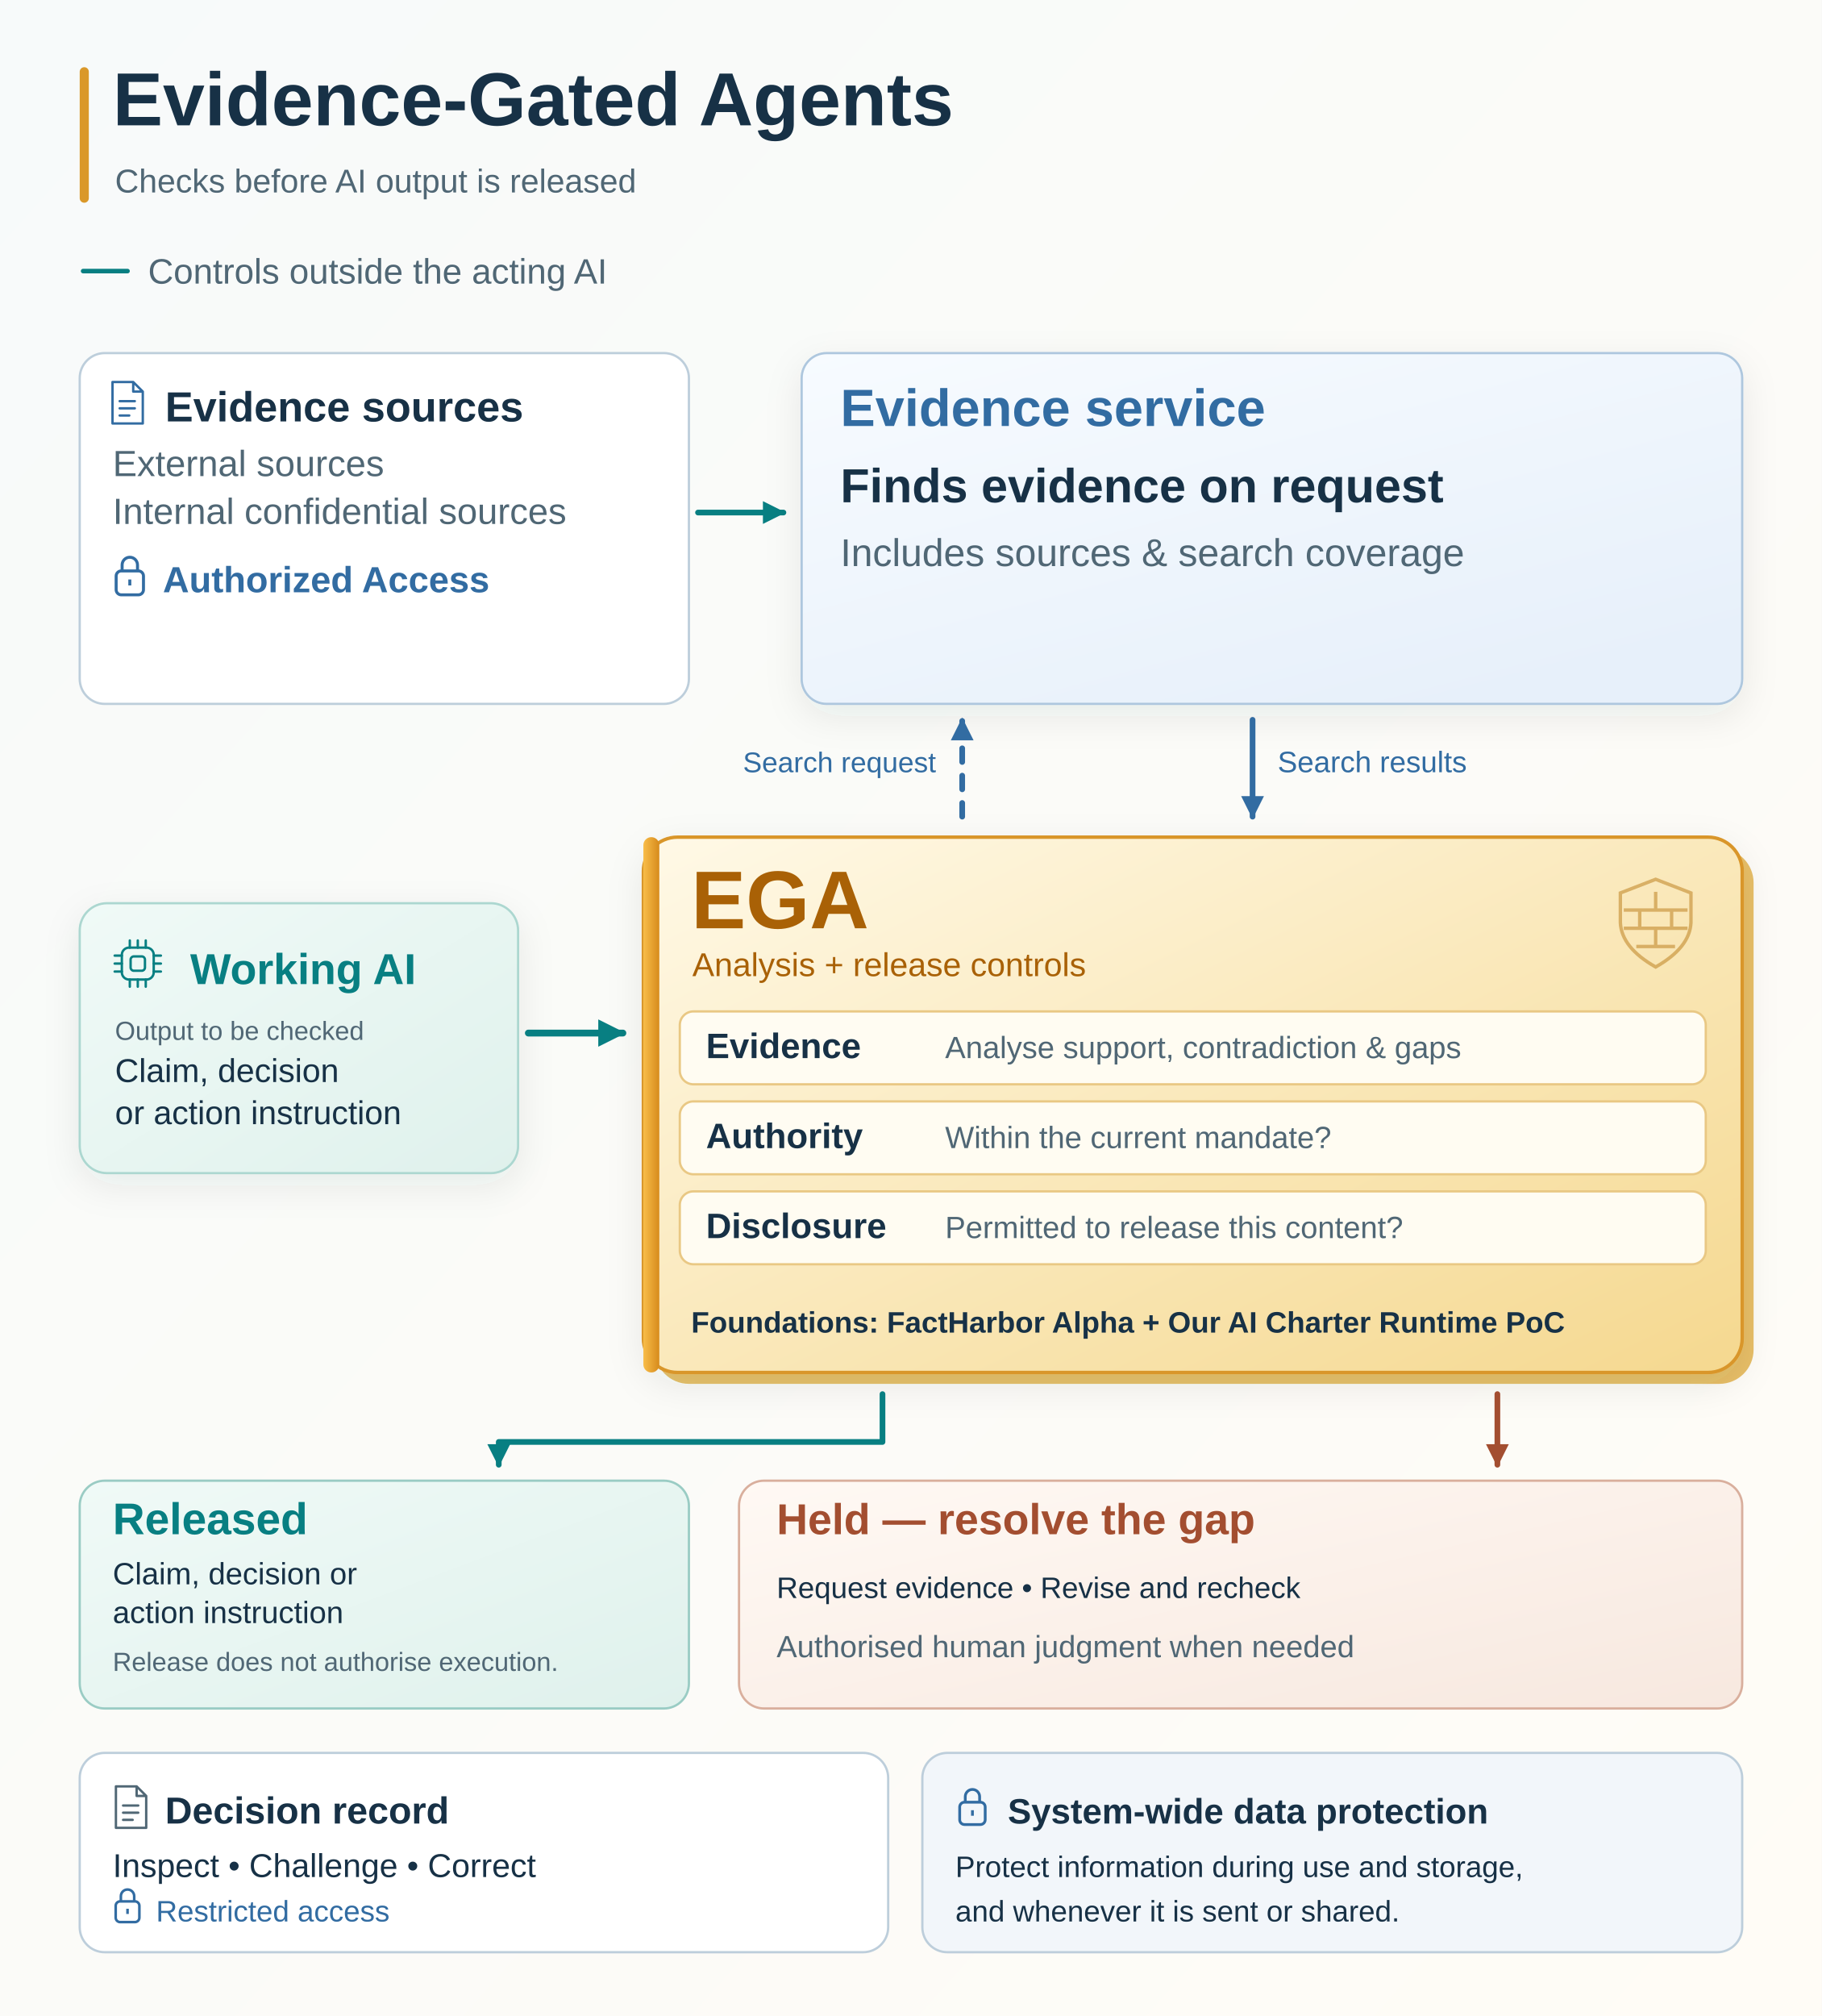
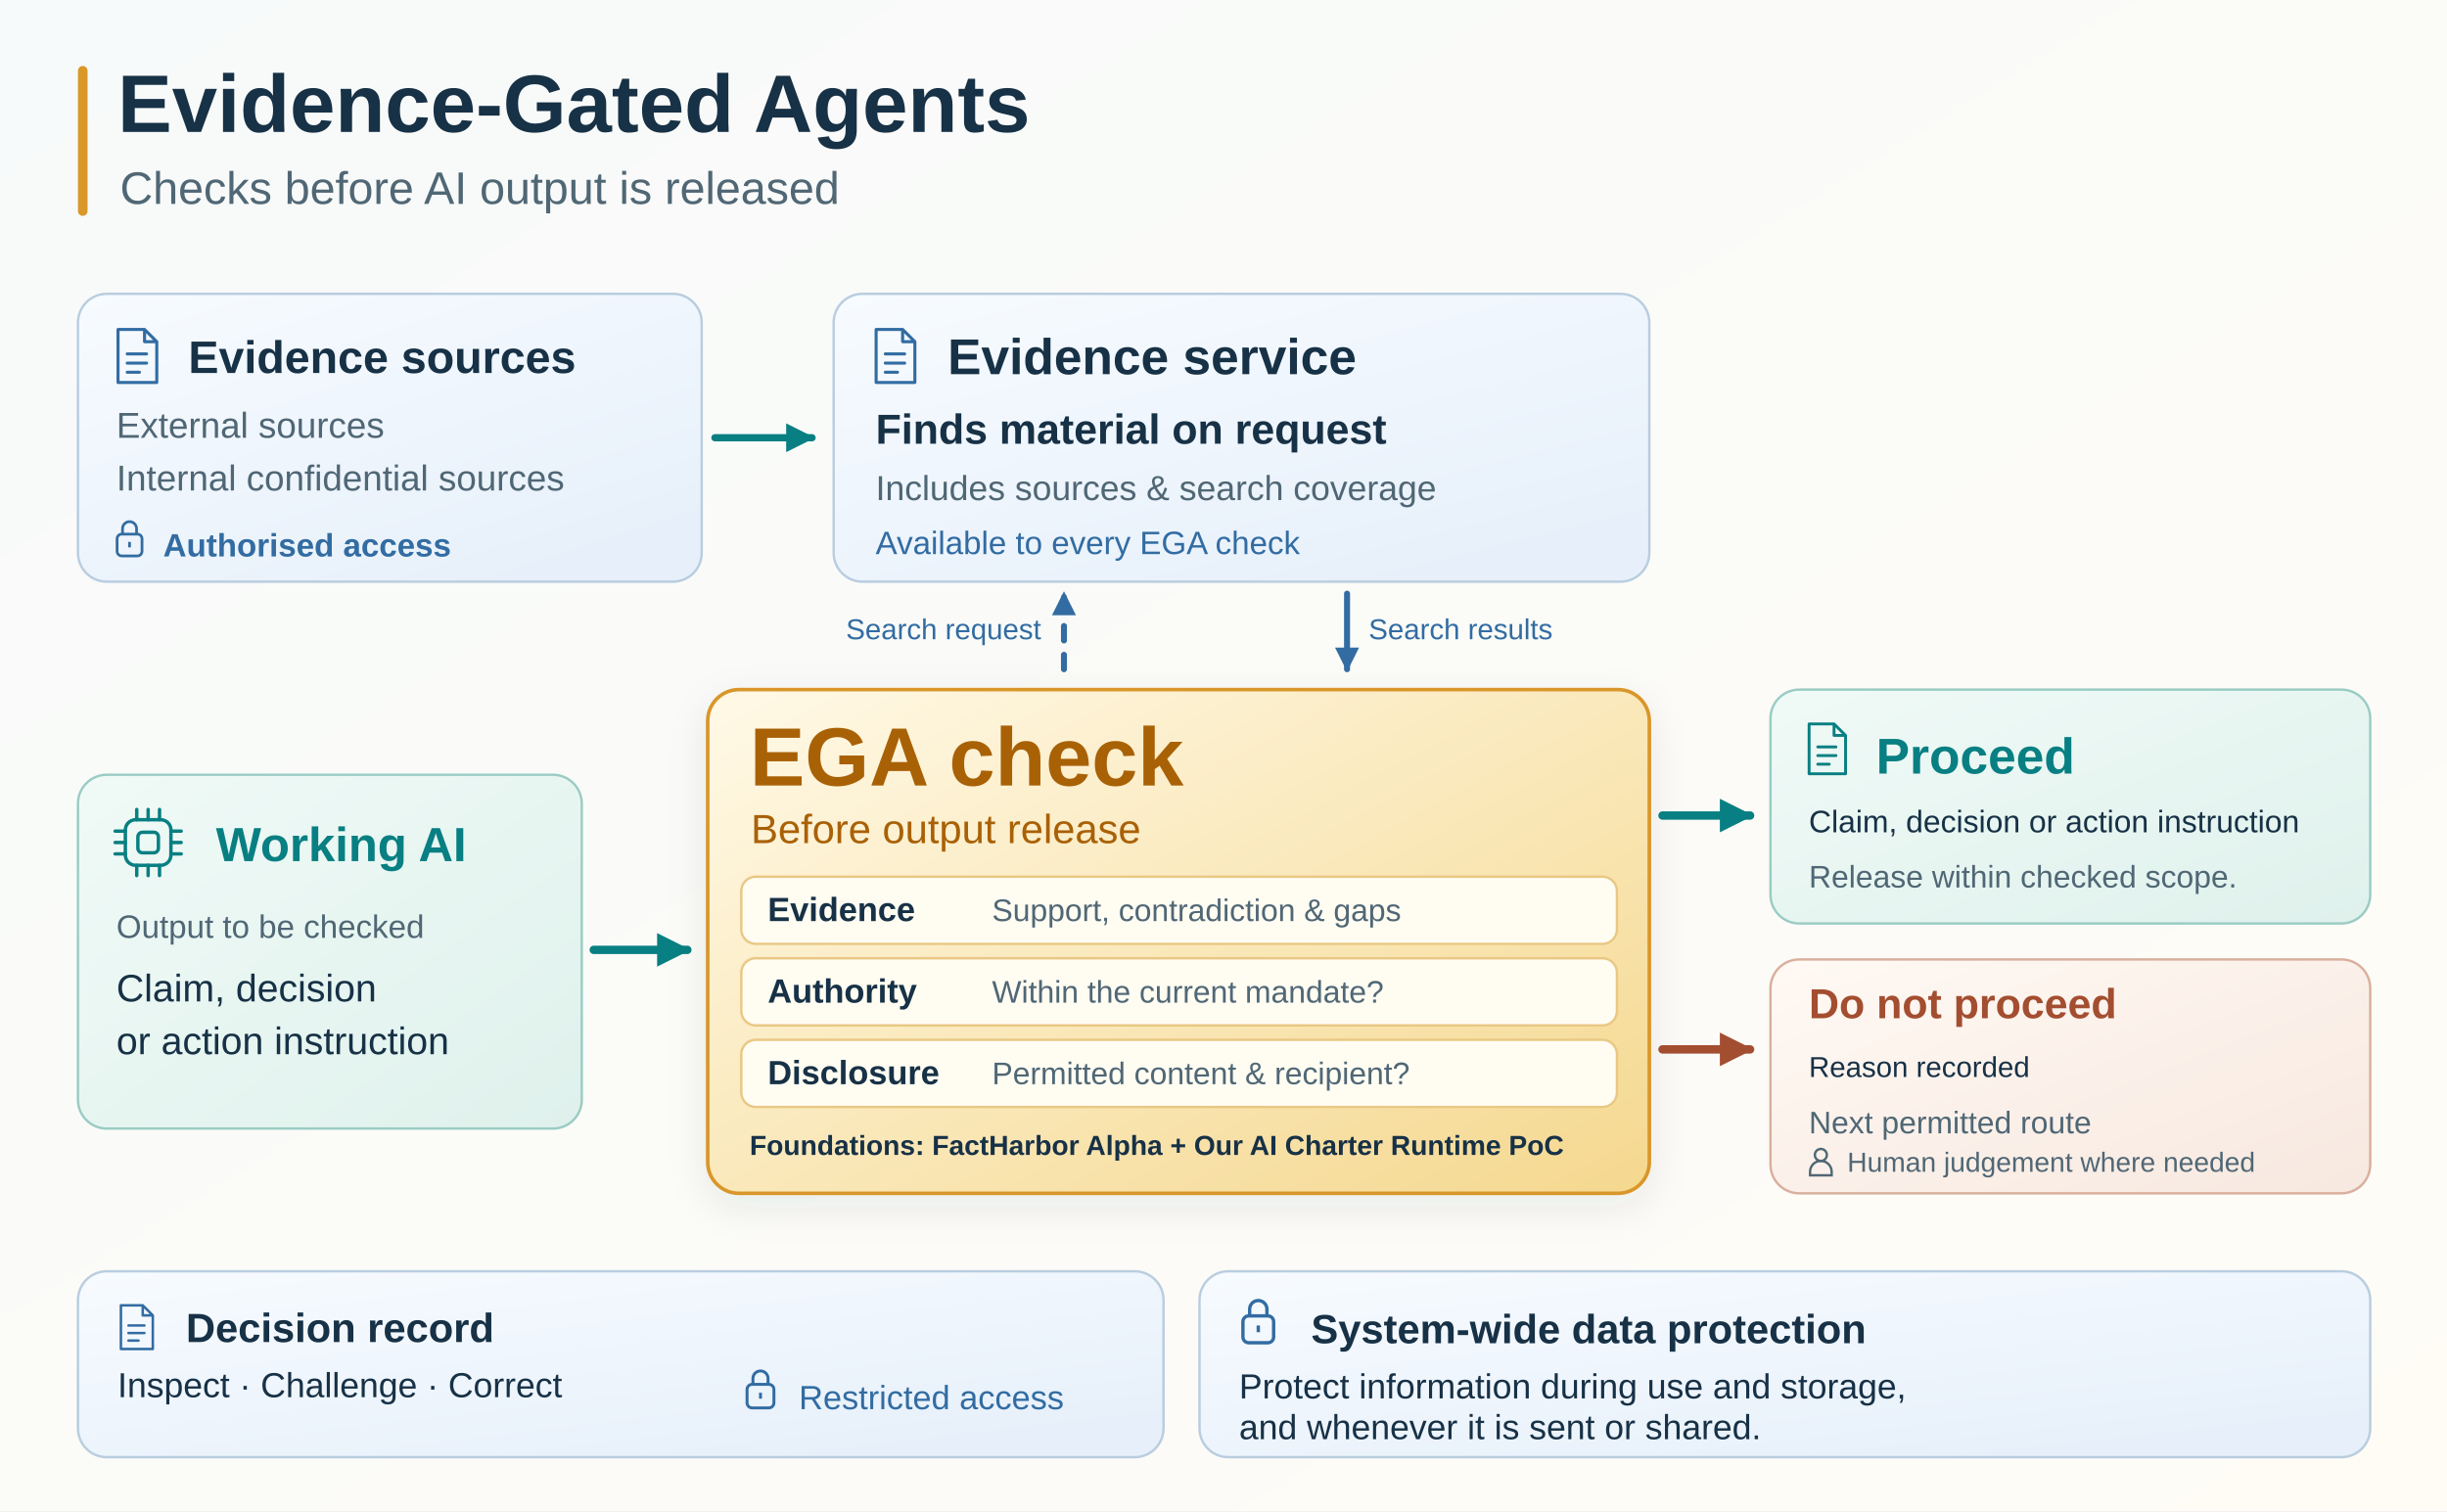
- <svg xmlns="http://www.w3.org/2000/svg" width="1600" height="1770" viewBox="0 0 1600 1770" role="img" aria-labelledby="title desc">
+ <svg xmlns="http://www.w3.org/2000/svg" width="2040" height="1260" viewBox="0 0 2040 1260" role="img" aria-labelledby="title desc">
  <defs>
    <linearGradient id="paper" x2="1" y2="1">
      <stop stop-color="#F7FAFA" />
      <stop offset="1" stop-color="#FFFCF6" />
    </linearGradient>
    <linearGradient id="cool" x2="0.7" y2="1">
      <stop stop-color="#F7FBFF" />
      <stop offset="1" stop-color="#E7F0FA" />
    </linearGradient>
    <linearGradient id="mint" x2="1" y2="1">
      <stop stop-color="#F0FAF7" />
      <stop offset="1" stop-color="#DFF1EC" />
    </linearGradient>
    <linearGradient id="warm" x2="1" y2="1">
      <stop stop-color="#FFF9F4" />
      <stop offset="1" stop-color="#F7E8DF" />
    </linearGradient>
    <linearGradient id="gate" x2="1" y2="1">
      <stop stop-color="#FFF9E7" />
      <stop offset="1" stop-color="#F5D88F" />
    </linearGradient>
    <linearGradient id="edge">
      <stop stop-color="#F8BD49" />
      <stop offset="1" stop-color="#D78B1C" />
    </linearGradient>
    <filter id="shadow" x="-15%" y="-15%" width="130%" height="140%">
      <feDropShadow dx="0" dy="10" stdDeviation="16" flood-color="#183648" flood-opacity=".08" />
    </filter>
    <marker id="teal" viewBox="0 0 10 10" refX="9" refY="5" markerWidth="4" markerHeight="4" orient="auto">
      <path d="M0 0 L10 5 L0 10 Z" fill="#087F82" />
    </marker>
    <marker id="blue" viewBox="0 0 10 10" refX="9" refY="5" markerWidth="4" markerHeight="4" orient="auto">
      <path d="M0 0 L10 5 L0 10 Z" fill="#326CA2" />
    </marker>
    <marker id="rust" viewBox="0 0 10 10" refX="9" refY="5" markerWidth="4" markerHeight="4" orient="auto">
      <path d="M0 0 L10 5 L0 10 Z" fill="#A34E30" />
    </marker>
    <marker id="slate" viewBox="0 0 10 10" refX="9" refY="5" markerWidth="4" markerHeight="4" orient="auto">
      <path d="M0 0 L10 5 L0 10 Z" fill="#506775" />
    </marker>
  </defs>
  <g font-family="Arial, Helvetica, sans-serif">
-     <rect x="0" y="0" width="1600" height="1770" rx="0" fill="url(#paper)" stroke="none" stroke-width="2" />
-     <rect x="70" y="59" width="8" height="119" rx="4" fill="#DA9829" stroke="none" stroke-width="2" />
-     <text x="99" y="110" font-size="66" fill="#173146" font-weight="700" text-anchor="start">Evidence-Gated Agents</text>
-     <text x="101" y="169" font-size="29" fill="#506775" font-weight="400" text-anchor="start">Checks before AI output is released</text>
-     <path d="M73 238 H112" fill="none" stroke="#087F82" stroke-width="4" stroke-linecap="round" stroke-linejoin="round" />
-     <text x="130" y="249" font-size="31" fill="#506775" font-weight="400" text-anchor="start">Controls outside the acting AI</text>
-     <rect x="70" y="310" width="535" height="308" rx="22" fill="#FFFFFF" stroke="#BDCEDB" stroke-width="2" />
-     <g transform="translate(96 334) scale(0.7)" fill="none" stroke="#326CA2" stroke-width="3" stroke-linecap="round" stroke-linejoin="round">
+     <rect x="0" y="0" width="2040" height="1260" rx="0" fill="url(#paper)" stroke="none" stroke-width="2" />
+     <rect x="65" y="55" width="8" height="125" rx="4" fill="#DA9829" stroke="none" stroke-width="2" />
+     <text x="98" y="110" font-size="68" fill="#173146" font-weight="700" text-anchor="start">Evidence-Gated Agents</text>
+     <text x="100" y="170" font-size="38" fill="#506775" font-weight="400" text-anchor="start">Checks before AI output is released</text>
+     <rect x="65" y="245" width="520" height="240" rx="24" fill="url(#cool)" stroke="#B9CDDF" stroke-width="2" />
+     <g transform="translate(95 273) scale(0.85)" fill="none" stroke="#326CA2" stroke-width="3" stroke-linecap="round" stroke-linejoin="round">
      <path d="M4 2 H30 L42 14 V54 H4 Z M30 2 V14 H42 M13 26 H32 M13 35 H32 M13 44 H25" />
    </g>
-     <text x="145" y="370" font-size="37" fill="#173146" font-weight="700" text-anchor="start">Evidence sources</text>
-     <text x="99" y="418" font-size="32" fill="#506775" font-weight="400" text-anchor="start">External sources</text>
-     <text x="99" y="460" font-size="32" fill="#506775" font-weight="400" text-anchor="start">Internal confidential sources</text>
-     <g transform="translate(99 487) scale(0.75)" fill="none" stroke="#326CA2" stroke-width="3.5" stroke-linejoin="round">
+     <text x="157" y="311" font-size="38" fill="#173146" font-weight="700" text-anchor="start">Evidence sources</text>
+     <text x="97" y="365" font-size="30" fill="#506775" font-weight="400" text-anchor="start">External sources</text>
+     <text x="97" y="409" font-size="30" fill="#506775" font-weight="400" text-anchor="start">Internal confidential sources</text>
+     <g transform="translate(95 433) scale(0.65)" fill="none" stroke="#326CA2" stroke-width="3.5" stroke-linejoin="round">
      <rect x="4" y="19" width="32" height="28" rx="6" />
      <path d="M11 19 V12 A9 9 0 0 1 29 12 V19 M20 29 V36" />
    </g>
-     <text x="143" y="520" font-size="32" fill="#326CA2" font-weight="600" text-anchor="start">Authorized Access</text>
-     <path d="M613 450 H688" fill="none" stroke="#087F82" stroke-width="5" stroke-linecap="round" stroke-linejoin="round" marker-end="url(#teal)" />
-     <rect x="704" y="310" width="826" height="308" rx="22" fill="url(#cool)" stroke="#AEC7DE" stroke-width="2" filter="url(#shadow)" />
-     <text x="738" y="374" font-size="46" fill="#326CA2" font-weight="700" text-anchor="start">Evidence service</text>
-     <text x="738" y="441" font-size="42" fill="#173146" font-weight="600" text-anchor="start">Finds evidence on request</text>
-     <text x="738" y="497" font-size="34" fill="#506775" font-weight="400" text-anchor="start">Includes sources &amp; search coverage</text>
-     <path d="M845 717 V632" fill="none" stroke="#326CA2" stroke-width="5" stroke-linecap="round" stroke-linejoin="round" marker-end="url(#blue)" stroke-dasharray="12 12" />
-     <text x="822" y="678" font-size="25" fill="#326CA2" font-weight="500" text-anchor="end">Search request</text>
-     <path d="M1100 632 V717" fill="none" stroke="#326CA2" stroke-width="5" stroke-linecap="round" stroke-linejoin="round" marker-end="url(#blue)" />
-     <text x="1122" y="678" font-size="26" fill="#326CA2" font-weight="500" text-anchor="start">Search results</text>
-     <rect x="70" y="793" width="385" height="237" rx="24" fill="url(#mint)" stroke="#ACD7D0" stroke-width="2" filter="url(#shadow)" />
-     <g transform="translate(100 825) scale(0.7)" fill="none" stroke="#087F82" stroke-width="3" stroke-linecap="round">
+     <text x="136" y="464" font-size="27" fill="#326CA2" font-weight="600" text-anchor="start">Authorised access</text>
+     <path d="M596 365 H677" fill="none" stroke="#087F82" stroke-width="6" stroke-linecap="round" stroke-linejoin="round" marker-end="url(#teal)" />
+     <rect x="695" y="245" width="680" height="240" rx="24" fill="url(#cool)" stroke="#B9CDDF" stroke-width="2" />
+     <g transform="translate(727 273) scale(0.85)" fill="none" stroke="#326CA2" stroke-width="3" stroke-linecap="round" stroke-linejoin="round">
+       <path d="M4 2 H30 L42 14 V54 H4 Z M30 2 V14 H42 M13 26 H32 M13 35 H32 M13 44 H25" />
+     </g>
+     <text x="790" y="312" font-size="42" fill="#173146" font-weight="700" text-anchor="start">Evidence service</text>
+     <text x="730" y="370" font-size="35" fill="#173146" font-weight="600" text-anchor="start">Finds material on request</text>
+     <text x="730" y="417" font-size="29" fill="#506775" font-weight="400" text-anchor="start">Includes sources &amp; search coverage</text>
+     <path d="M887 558 V495" fill="none" stroke="#326CA2" stroke-width="5" stroke-linecap="round" stroke-linejoin="round" marker-end="url(#blue)" stroke-dasharray="12 12" />
+     <text x="868" y="533" font-size="24" fill="#326CA2" font-weight="500" text-anchor="end">Search request</text>
+     <path d="M1123 495 V558" fill="none" stroke="#326CA2" stroke-width="5" stroke-linecap="round" stroke-linejoin="round" marker-end="url(#blue)" />
+     <text x="1141" y="533" font-size="24" fill="#326CA2" font-weight="500" text-anchor="start">Search results</text>
+     <rect x="65" y="646" width="420" height="295" rx="24" fill="url(#mint)" stroke="#9ACCC4" stroke-width="2" />
+     <g transform="translate(95 674) scale(0.95)" fill="none" stroke="#087F82" stroke-width="3" stroke-linecap="round">
      <rect x="10" y="10" width="40" height="40" rx="9" />
      <rect x="21" y="21" width="18" height="18" rx="4" />
      <path d="M20 1 V10 M20 50 V59 M1 20 H10 M50 20 H59" />
      <path d="M30 1 V10 M30 50 V59 M1 30 H10 M50 30 H59" />
      <path d="M40 1 V10 M40 50 V59 M1 40 H10 M50 40 H59" />
    </g>
-     <text x="167" y="864" font-size="38" fill="#087F82" font-weight="700" text-anchor="start">Working AI</text>
-     <text x="101" y="913" font-size="23" fill="#506775" font-weight="400" text-anchor="start">Output to be checked</text>
-     <text x="101" y="950" font-size="29" fill="#173146" font-weight="400" text-anchor="start">Claim, decision</text>
-     <text x="101" y="987" font-size="29" fill="#173146" font-weight="400" text-anchor="start">or action instruction</text>
-     <path d="M464 907 H547" fill="none" stroke="#087F82" stroke-width="6" stroke-linecap="round" stroke-linejoin="round" marker-end="url(#teal)" />
-     <rect x="575" y="745" width="965" height="470" rx="30" fill="#E7BE67" stroke="none" stroke-width="2" />
-     <rect x="565" y="735" width="965" height="470" rx="30" fill="url(#gate)" stroke="#D99629" stroke-width="3" filter="url(#shadow)" />
-     <rect x="565" y="735" width="14" height="470" rx="7" fill="url(#edge)" stroke="none" stroke-width="2" />
-     <g transform="translate(1418 772)" fill="none" stroke="#BE8120" stroke-width="3" opacity=".55">
-       <path d="M36 0 L67 12 V38 Q66 60 36 77 Q6 60 5 38 V12 Z" />
-       <path d="M8 27 H64 M8 43 H64 M19 59 H53 M36 11 V27 M22 27 V43 M50 27 V43 M36 43 V59" />
+     <text x="180" y="718" font-size="40" fill="#087F82" font-weight="700" text-anchor="start">Working AI</text>
+     <text x="97" y="782" font-size="27" fill="#506775" font-weight="400" text-anchor="start">Output to be checked</text>
+     <text x="97" y="835" font-size="32" fill="#173146" font-weight="400" text-anchor="start">Claim, decision</text>
+     <text x="97" y="879" font-size="32" fill="#173146" font-weight="400" text-anchor="start">or action instruction</text>
+     <path d="M495 792 H573" fill="none" stroke="#087F82" stroke-width="7" stroke-linecap="round" stroke-linejoin="round" marker-end="url(#teal)" />
+     <rect x="590" y="575" width="785" height="420" rx="26" fill="url(#gate)" stroke="#D99629" stroke-width="3" filter="url(#shadow)" />
+     <text x="625" y="655" font-size="69" fill="#A96106" font-weight="700" text-anchor="start">EGA check</text>
+     <text x="626" y="703" font-size="34" fill="#A96106" font-weight="400" text-anchor="start">Before output release</text>
+     <rect x="618" y="731" width="730" height="56" rx="12" fill="#FFFCF2" stroke="#E9C884" stroke-width="2" />
+     <text x="640" y="768" font-size="28" fill="#173146" font-weight="700" text-anchor="start">Evidence</text>
+     <text x="827" y="768" font-size="26" fill="#506775" font-weight="400" text-anchor="start">Support, contradiction &amp; gaps</text>
+     <rect x="618" y="799" width="730" height="56" rx="12" fill="#FFFCF2" stroke="#E9C884" stroke-width="2" />
+     <text x="640" y="836" font-size="28" fill="#173146" font-weight="700" text-anchor="start">Authority</text>
+     <text x="827" y="836" font-size="26" fill="#506775" font-weight="400" text-anchor="start">Within the current mandate?</text>
+     <rect x="618" y="867" width="730" height="56" rx="12" fill="#FFFCF2" stroke="#E9C884" stroke-width="2" />
+     <text x="640" y="904" font-size="28" fill="#173146" font-weight="700" text-anchor="start">Disclosure</text>
+     <text x="827" y="904" font-size="26" fill="#506775" font-weight="400" text-anchor="start">Permitted content &amp; recipient?</text>
+     <text x="625" y="963" font-size="23" fill="#173146" font-weight="600" text-anchor="start">Foundations: FactHarbor Alpha + Our AI Charter Runtime PoC</text>
+     <path d="M1386 680 H1459" fill="none" stroke="#087F82" stroke-width="7" stroke-linecap="round" stroke-linejoin="round" marker-end="url(#teal)" />
+     <path d="M1386 875 H1459" fill="none" stroke="#A34E30" stroke-width="7" stroke-linecap="round" stroke-linejoin="round" marker-end="url(#rust)" />
+     <rect x="1476" y="575" width="500" height="195" rx="24" fill="url(#mint)" stroke="#9ACCC4" stroke-width="2" />
+     <g transform="translate(1505 602) scale(0.8)" fill="none" stroke="#087F82" stroke-width="3" stroke-linecap="round" stroke-linejoin="round">
+       <path d="M4 2 H30 L42 14 V54 H4 Z M30 2 V14 H42 M13 26 H32 M13 35 H32 M13 44 H25" />
    </g>
-     <text x="607" y="815" font-size="72" fill="#A96106" font-weight="700" text-anchor="start">EGA</text>
-     <text x="608" y="857" font-size="29" fill="#A96106" font-weight="400" text-anchor="start">Analysis + release controls</text>
-     <rect x="597" y="888" width="901" height="64" rx="12" fill="#FFFCF2" stroke="#E9C884" stroke-width="2" />
-     <text x="620" y="929" font-size="31" fill="#173146" font-weight="700" text-anchor="start">Evidence</text>
-     <text x="830" y="929" font-size="27" fill="#506775" font-weight="400" text-anchor="start">Analyse support, contradiction &amp; gaps</text>
-     <rect x="597" y="967" width="901" height="64" rx="12" fill="#FFFCF2" stroke="#E9C884" stroke-width="2" />
-     <text x="620" y="1008" font-size="31" fill="#173146" font-weight="700" text-anchor="start">Authority</text>
-     <text x="830" y="1008" font-size="27" fill="#506775" font-weight="400" text-anchor="start">Within the current mandate?</text>
-     <rect x="597" y="1046" width="901" height="64" rx="12" fill="#FFFCF2" stroke="#E9C884" stroke-width="2" />
-     <text x="620" y="1087" font-size="31" fill="#173146" font-weight="700" text-anchor="start">Disclosure</text>
-     <text x="830" y="1087" font-size="27" fill="#506775" font-weight="400" text-anchor="start">Permitted to release this content?</text>
-     <text x="607" y="1170" font-size="26" fill="#173146" font-weight="600" text-anchor="start">Foundations: FactHarbor Alpha + Our AI Charter Runtime PoC</text>
-     <g transform="translate(0 54)">
-       <path d="M775 1170 V1212 H438 V1232" fill="none" stroke="#087F82" stroke-width="5" stroke-linecap="round" stroke-linejoin="round" marker-end="url(#teal)" />
-       <path d="M1315 1170 V1232" fill="none" stroke="#A34E30" stroke-width="5" stroke-linecap="round" stroke-linejoin="round" marker-end="url(#rust)" />
-       <rect x="70" y="1246" width="535" height="200" rx="22" fill="url(#mint)" stroke="#9ACCC4" stroke-width="2" />
-       <text x="99" y="1293" font-size="39" fill="#087F82" font-weight="700" text-anchor="start">Released</text>
-       <text x="99" y="1337" font-size="27" fill="#173146" font-weight="400" text-anchor="start">Claim, decision or</text>
-       <text x="99" y="1371" font-size="27" fill="#173146" font-weight="400" text-anchor="start">action instruction</text>
-       <text x="99" y="1413" font-size="23" fill="#506775" font-weight="400" text-anchor="start">Release does not authorise execution.</text>
-       <rect x="649" y="1246" width="881" height="200" rx="22" fill="url(#warm)" stroke="#D9AF9D" stroke-width="2" />
-       <text x="682" y="1293" font-size="38" fill="#A34E30" font-weight="700" text-anchor="start">Held — resolve the gap</text>
-       <text x="682" y="1349" font-size="26" fill="#173146" font-weight="400" text-anchor="start">Request evidence • Revise and recheck</text>
-       <text x="682" y="1401" font-size="27" fill="#506775" font-weight="400" text-anchor="start">Authorised human judgment when needed</text>
-       <rect x="70" y="1485" width="710" height="175" rx="22" fill="#FFFFFF" stroke="#BDCEDB" stroke-width="2" />
-       <g transform="translate(99 1513) scale(0.7)" fill="none" stroke="#506775" stroke-width="3" stroke-linecap="round" stroke-linejoin="round">
-         <path d="M4 2 H30 L42 14 V54 H4 Z M30 2 V14 H42 M13 26 H32 M13 35 H32 M13 44 H25" />
-       </g>
-       <text x="145" y="1547" font-size="33" fill="#173146" font-weight="700" text-anchor="start">Decision record</text>
-       <text x="99" y="1594" font-size="29" fill="#173146" font-weight="400" text-anchor="start">Inspect • Challenge • Correct</text>
-       <g transform="translate(99 1603) scale(0.65)" fill="none" stroke="#326CA2" stroke-width="3.5" stroke-linejoin="round">
-         <rect x="4" y="19" width="32" height="28" rx="6" />
-         <path d="M11 19 V12 A9 9 0 0 1 29 12 V19 M20 29 V36" />
-       </g>
-       <text x="137" y="1633" font-size="26" fill="#326CA2" font-weight="400" text-anchor="start">Restricted access</text>
-       <rect x="810" y="1485" width="720" height="175" rx="22" fill="#F2F6FA" stroke="#BDCEDB" stroke-width="2" />
-       <g transform="translate(840 1515) scale(0.7)" fill="none" stroke="#326CA2" stroke-width="3.5" stroke-linejoin="round">
-         <rect x="4" y="19" width="32" height="28" rx="6" />
-         <path d="M11 19 V12 A9 9 0 0 1 29 12 V19 M20 29 V36" />
-       </g>
-       <text x="885" y="1547" font-size="31" fill="#173146" font-weight="700" text-anchor="start">System-wide data protection</text>
-       <text x="839" y="1594" font-size="26" fill="#173146" font-weight="400" text-anchor="start">Protect information during use and storage,</text>
-       <text x="839" y="1633" font-size="26" fill="#173146" font-weight="400" text-anchor="start">and whenever it is sent or shared.</text>
+     <text x="1564" y="645" font-size="42" fill="#087F82" font-weight="700" text-anchor="start">Proceed</text>
+     <text x="1508" y="694" font-size="26" fill="#173146" font-weight="400" text-anchor="start">Claim, decision or action instruction</text>
+     <text x="1508" y="740" font-size="26" fill="#506775" font-weight="400" text-anchor="start">Release within checked scope.</text>
+     <rect x="1476" y="800" width="500" height="195" rx="24" fill="url(#warm)" stroke="#D9AF9D" stroke-width="2" />
+     <text x="1508" y="849" font-size="35" fill="#A34E30" font-weight="700" text-anchor="start">Do not proceed</text>
+     <text x="1508" y="898" font-size="24" fill="#173146" font-weight="400" text-anchor="start">Reason recorded</text>
+     <text x="1508" y="945" font-size="26" fill="#506775" font-weight="400" text-anchor="start">Next permitted route</text>
+     <g transform="translate(1508 957)" fill="none" stroke="#506775" stroke-width="2">
+       <circle cx="10" cy="6" r="5" />
+       <path d="M1 23 V20 A9 9 0 0 1 19 20 V23 Z" />
    </g>
+     <text x="1540" y="977" font-size="23" fill="#506775" font-weight="400" text-anchor="start">Human judgement where needed</text>
+     <rect x="65" y="1060" width="905" height="155" rx="24" fill="url(#cool)" stroke="#B9CDDF" stroke-width="2" />
+     <g transform="translate(98 1087) scale(0.7)" fill="none" stroke="#326CA2" stroke-width="3" stroke-linecap="round" stroke-linejoin="round">
+       <path d="M4 2 H30 L42 14 V54 H4 Z M30 2 V14 H42 M13 26 H32 M13 35 H32 M13 44 H25" />
+     </g>
+     <text x="155" y="1119" font-size="34" fill="#173146" font-weight="700" text-anchor="start">Decision record</text>
+     <text x="98" y="1165" font-size="29" fill="#173146" font-weight="400" text-anchor="start">Inspect · Challenge · Correct</text>
+     <g transform="translate(620 1141) scale(0.7)" fill="none" stroke="#326CA2" stroke-width="3.5" stroke-linejoin="round">
+       <rect x="4" y="19" width="32" height="28" rx="6" />
+       <path d="M11 19 V12 A9 9 0 0 1 29 12 V19 M20 29 V36" />
+     </g>
+     <text x="666" y="1175" font-size="28" fill="#326CA2" font-weight="400" text-anchor="start">Restricted access</text>
+     <rect x="1000" y="1060" width="976" height="155" rx="24" fill="url(#cool)" stroke="#B9CDDF" stroke-width="2" />
+     <g transform="translate(1033 1082) scale(0.8)" fill="none" stroke="#326CA2" stroke-width="3.5" stroke-linejoin="round">
+       <rect x="4" y="19" width="32" height="28" rx="6" />
+       <path d="M11 19 V12 A9 9 0 0 1 29 12 V19 M20 29 V36" />
+     </g>
+     <text x="1093" y="1120" font-size="34" fill="#173146" font-weight="700" text-anchor="start">System-wide data protection</text>
+     <text x="1033" y="1166" font-size="29" fill="#173146" font-weight="400" text-anchor="start">Protect information during use and storage,</text>
+     <text x="1033" y="1200" font-size="29" fill="#173146" font-weight="400" text-anchor="start">and whenever it is sent or shared.</text>
+     <text x="730" y="462" font-size="27" fill="#326CA2">Available to every EGA check</text>
  </g>
</svg>
